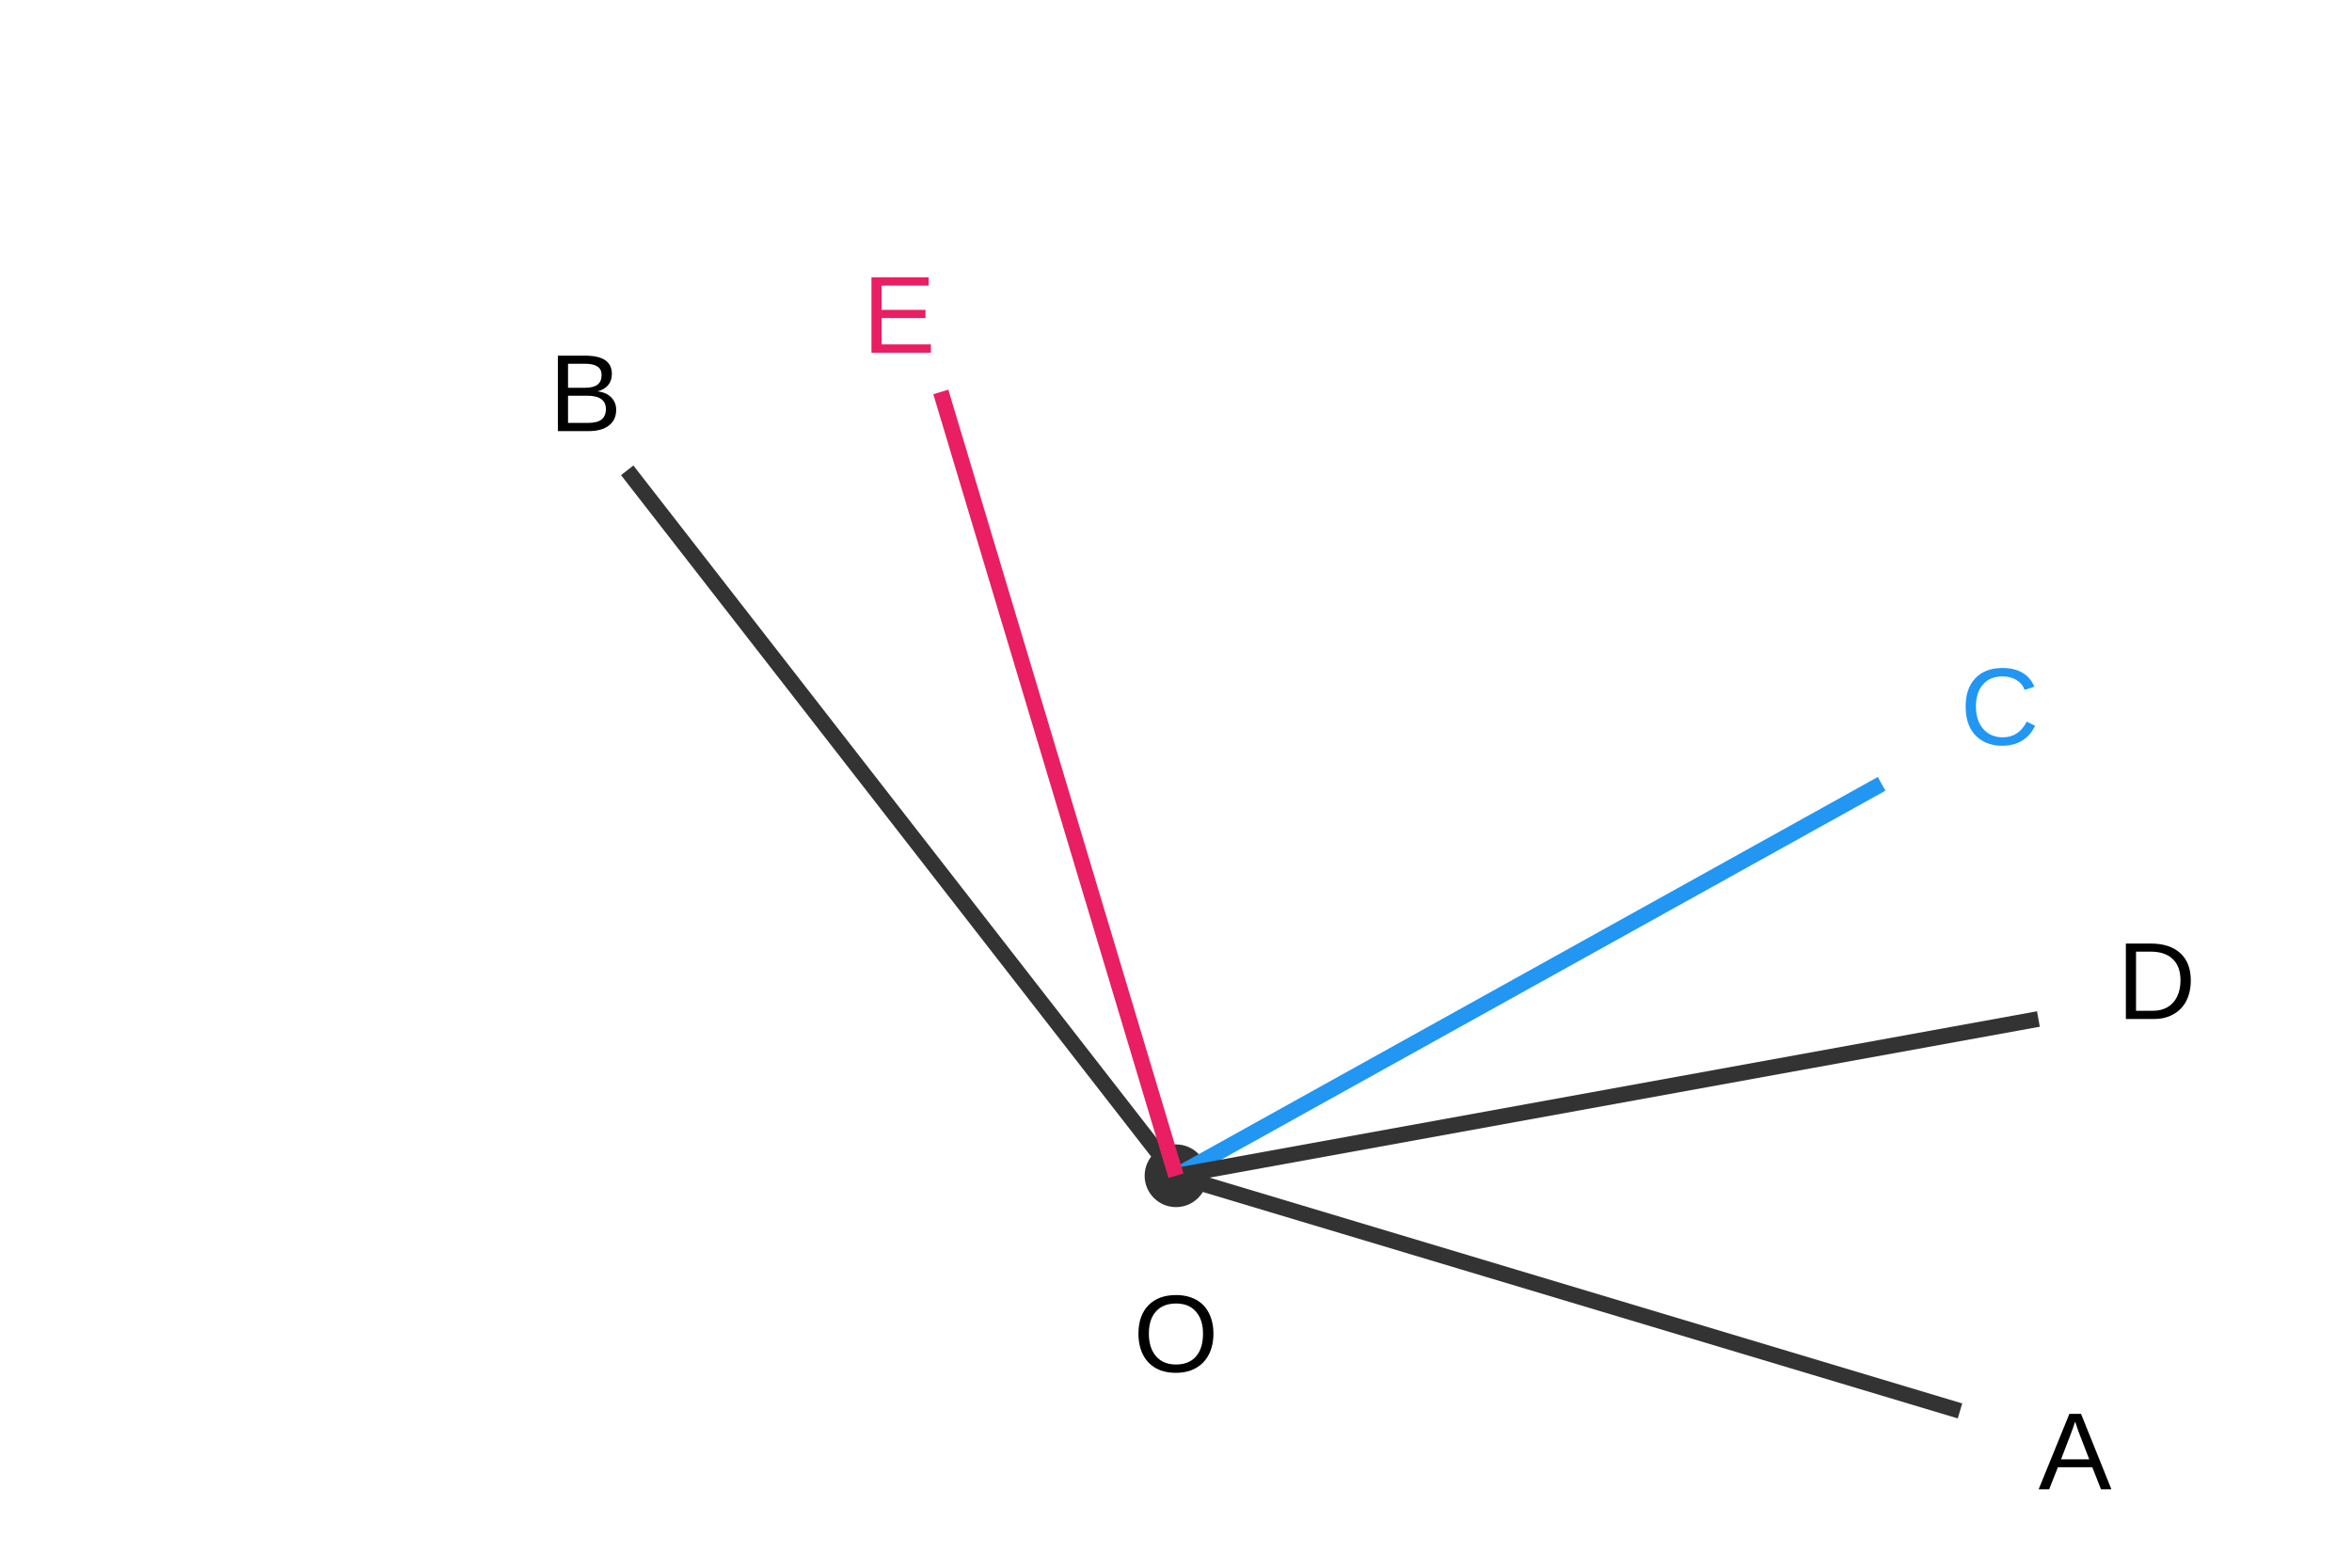
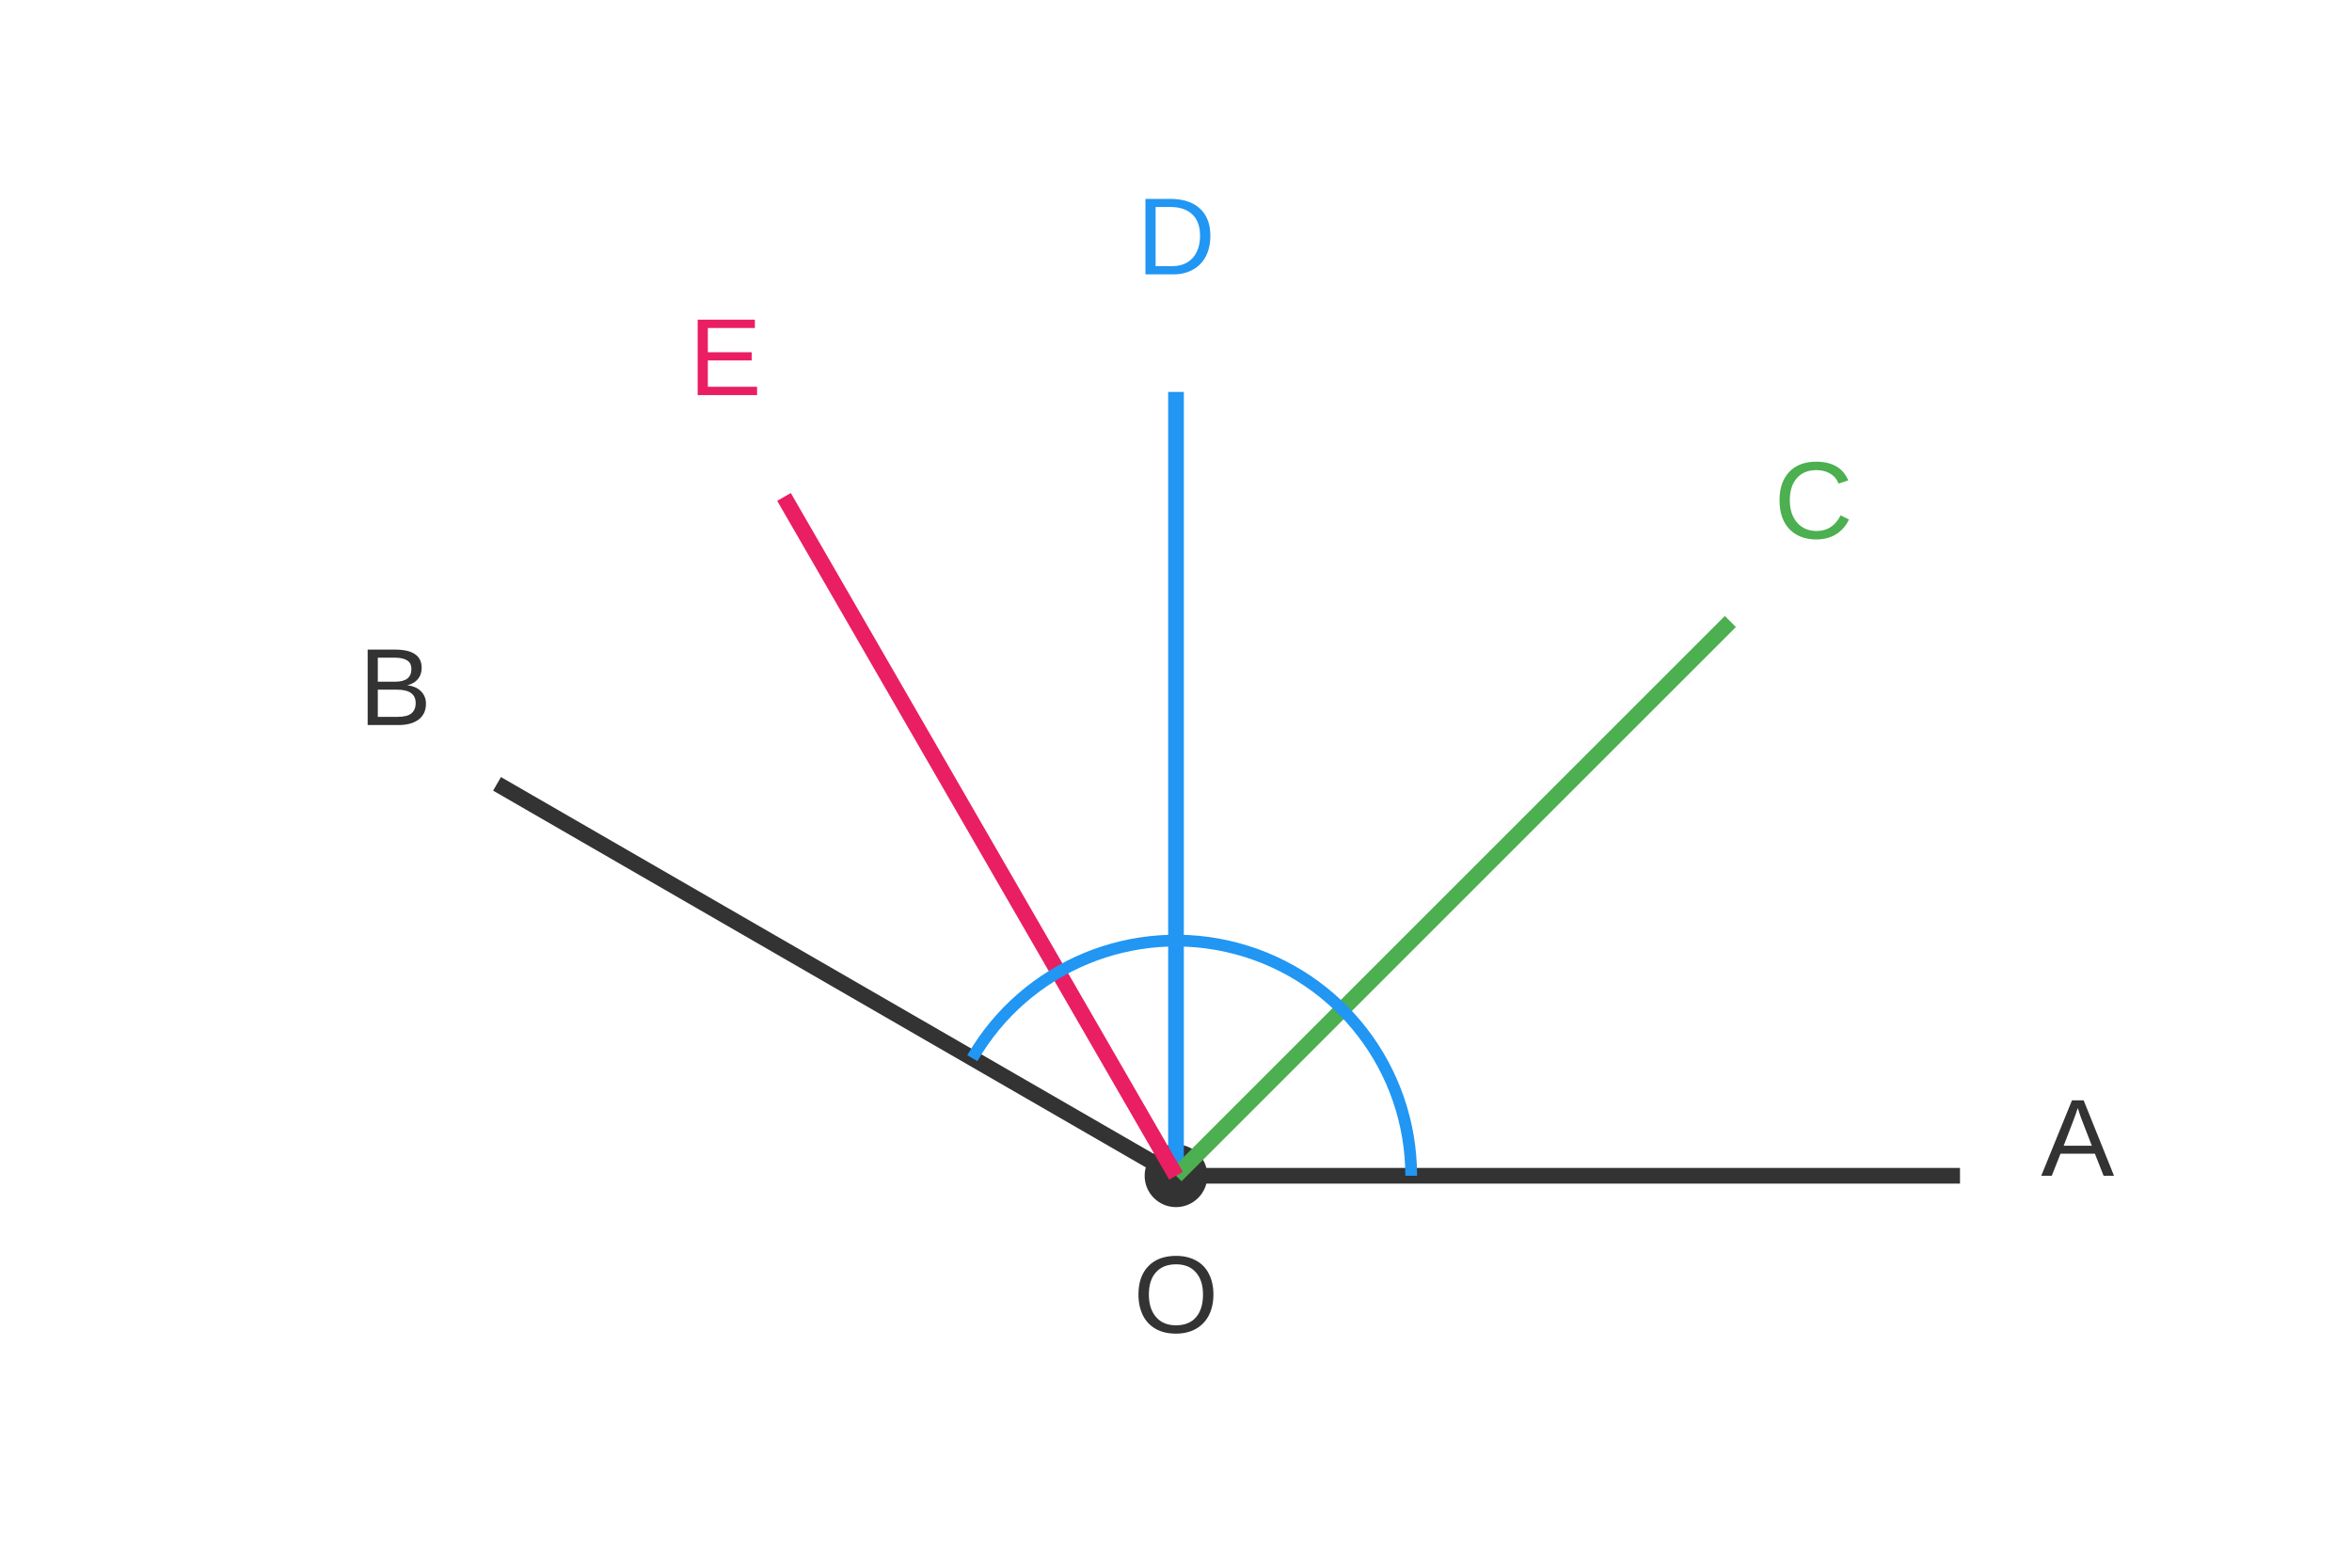
<svg xmlns="http://www.w3.org/2000/svg" viewBox="0 0 300 200">
  <circle cx="150" cy="150" r="4" fill="#333" />
-   <line x1="150" y1="150" x2="250" y2="180" stroke="#333" stroke-width="2" />
-   <line x1="150" y1="150" x2="80" y2="60" stroke="#333" stroke-width="2" />
-   <line x1="150" y1="150" x2="240" y2="100" stroke="#2196F3" stroke-width="2" />
-   <line x1="150" y1="150" x2="260" y2="130" stroke="#333" stroke-width="2" />
-   <line x1="150" y1="150" x2="120" y2="50" stroke="#E91E63" stroke-width="2" />
-   <text x="150" y="175" font-family="Arial" font-size="14" text-anchor="middle">O</text>
-   <text x="260" y="190" font-family="Arial" font-size="14">A</text>
-   <text x="70" y="55" font-family="Arial" font-size="14">B</text>
-   <text x="250" y="95" font-family="Arial" font-size="14" fill="#2196F3">C</text>
-   <text x="270" y="130" font-family="Arial" font-size="14">D</text>
-   <text x="110" y="45" font-family="Arial" font-size="14" fill="#E91E63">E</text>
+   <text x="150" y="170" font-family="Arial" font-size="14" text-anchor="middle" fill="#333">O</text>
+   <line x1="150" y1="150" x2="250.0" y2="150.0" stroke="#333" stroke-width="2" />
+   <text x="265.0" y="150.0" font-family="Arial" font-size="14" text-anchor="middle" fill="#333">A</text>
+   <line x1="150" y1="150" x2="63.397" y2="100.0" stroke="#333" stroke-width="2" />
+   <text x="50.407" y="92.5" font-family="Arial" font-size="14" text-anchor="middle" fill="#333">B</text>
+   <line x1="150" y1="150" x2="150.0" y2="50.0" stroke="#2196F3" stroke-width="2" />
+   <text x="150.0" y="35.0" font-family="Arial" font-size="14" text-anchor="middle" fill="#2196F3">D</text>
+   <line x1="150" y1="150" x2="220.711" y2="79.289" stroke="#4CAF50" stroke-width="2" />
+   <text x="231.317" y="68.683" font-family="Arial" font-size="14" text-anchor="middle" fill="#4CAF50">C</text>
+   <line x1="150" y1="150" x2="100" y2="63.397" stroke="#E91E63" stroke-width="2" />
+   <text x="92.5" y="50.407" font-family="Arial" font-size="14" text-anchor="middle" fill="#E91E63">E</text>
+   <path d="M 124.019 135.0 A 30 30 0 0 1 180.0 150.0" fill="none" stroke="#2196F3" stroke-width="1.5" />
</svg>
